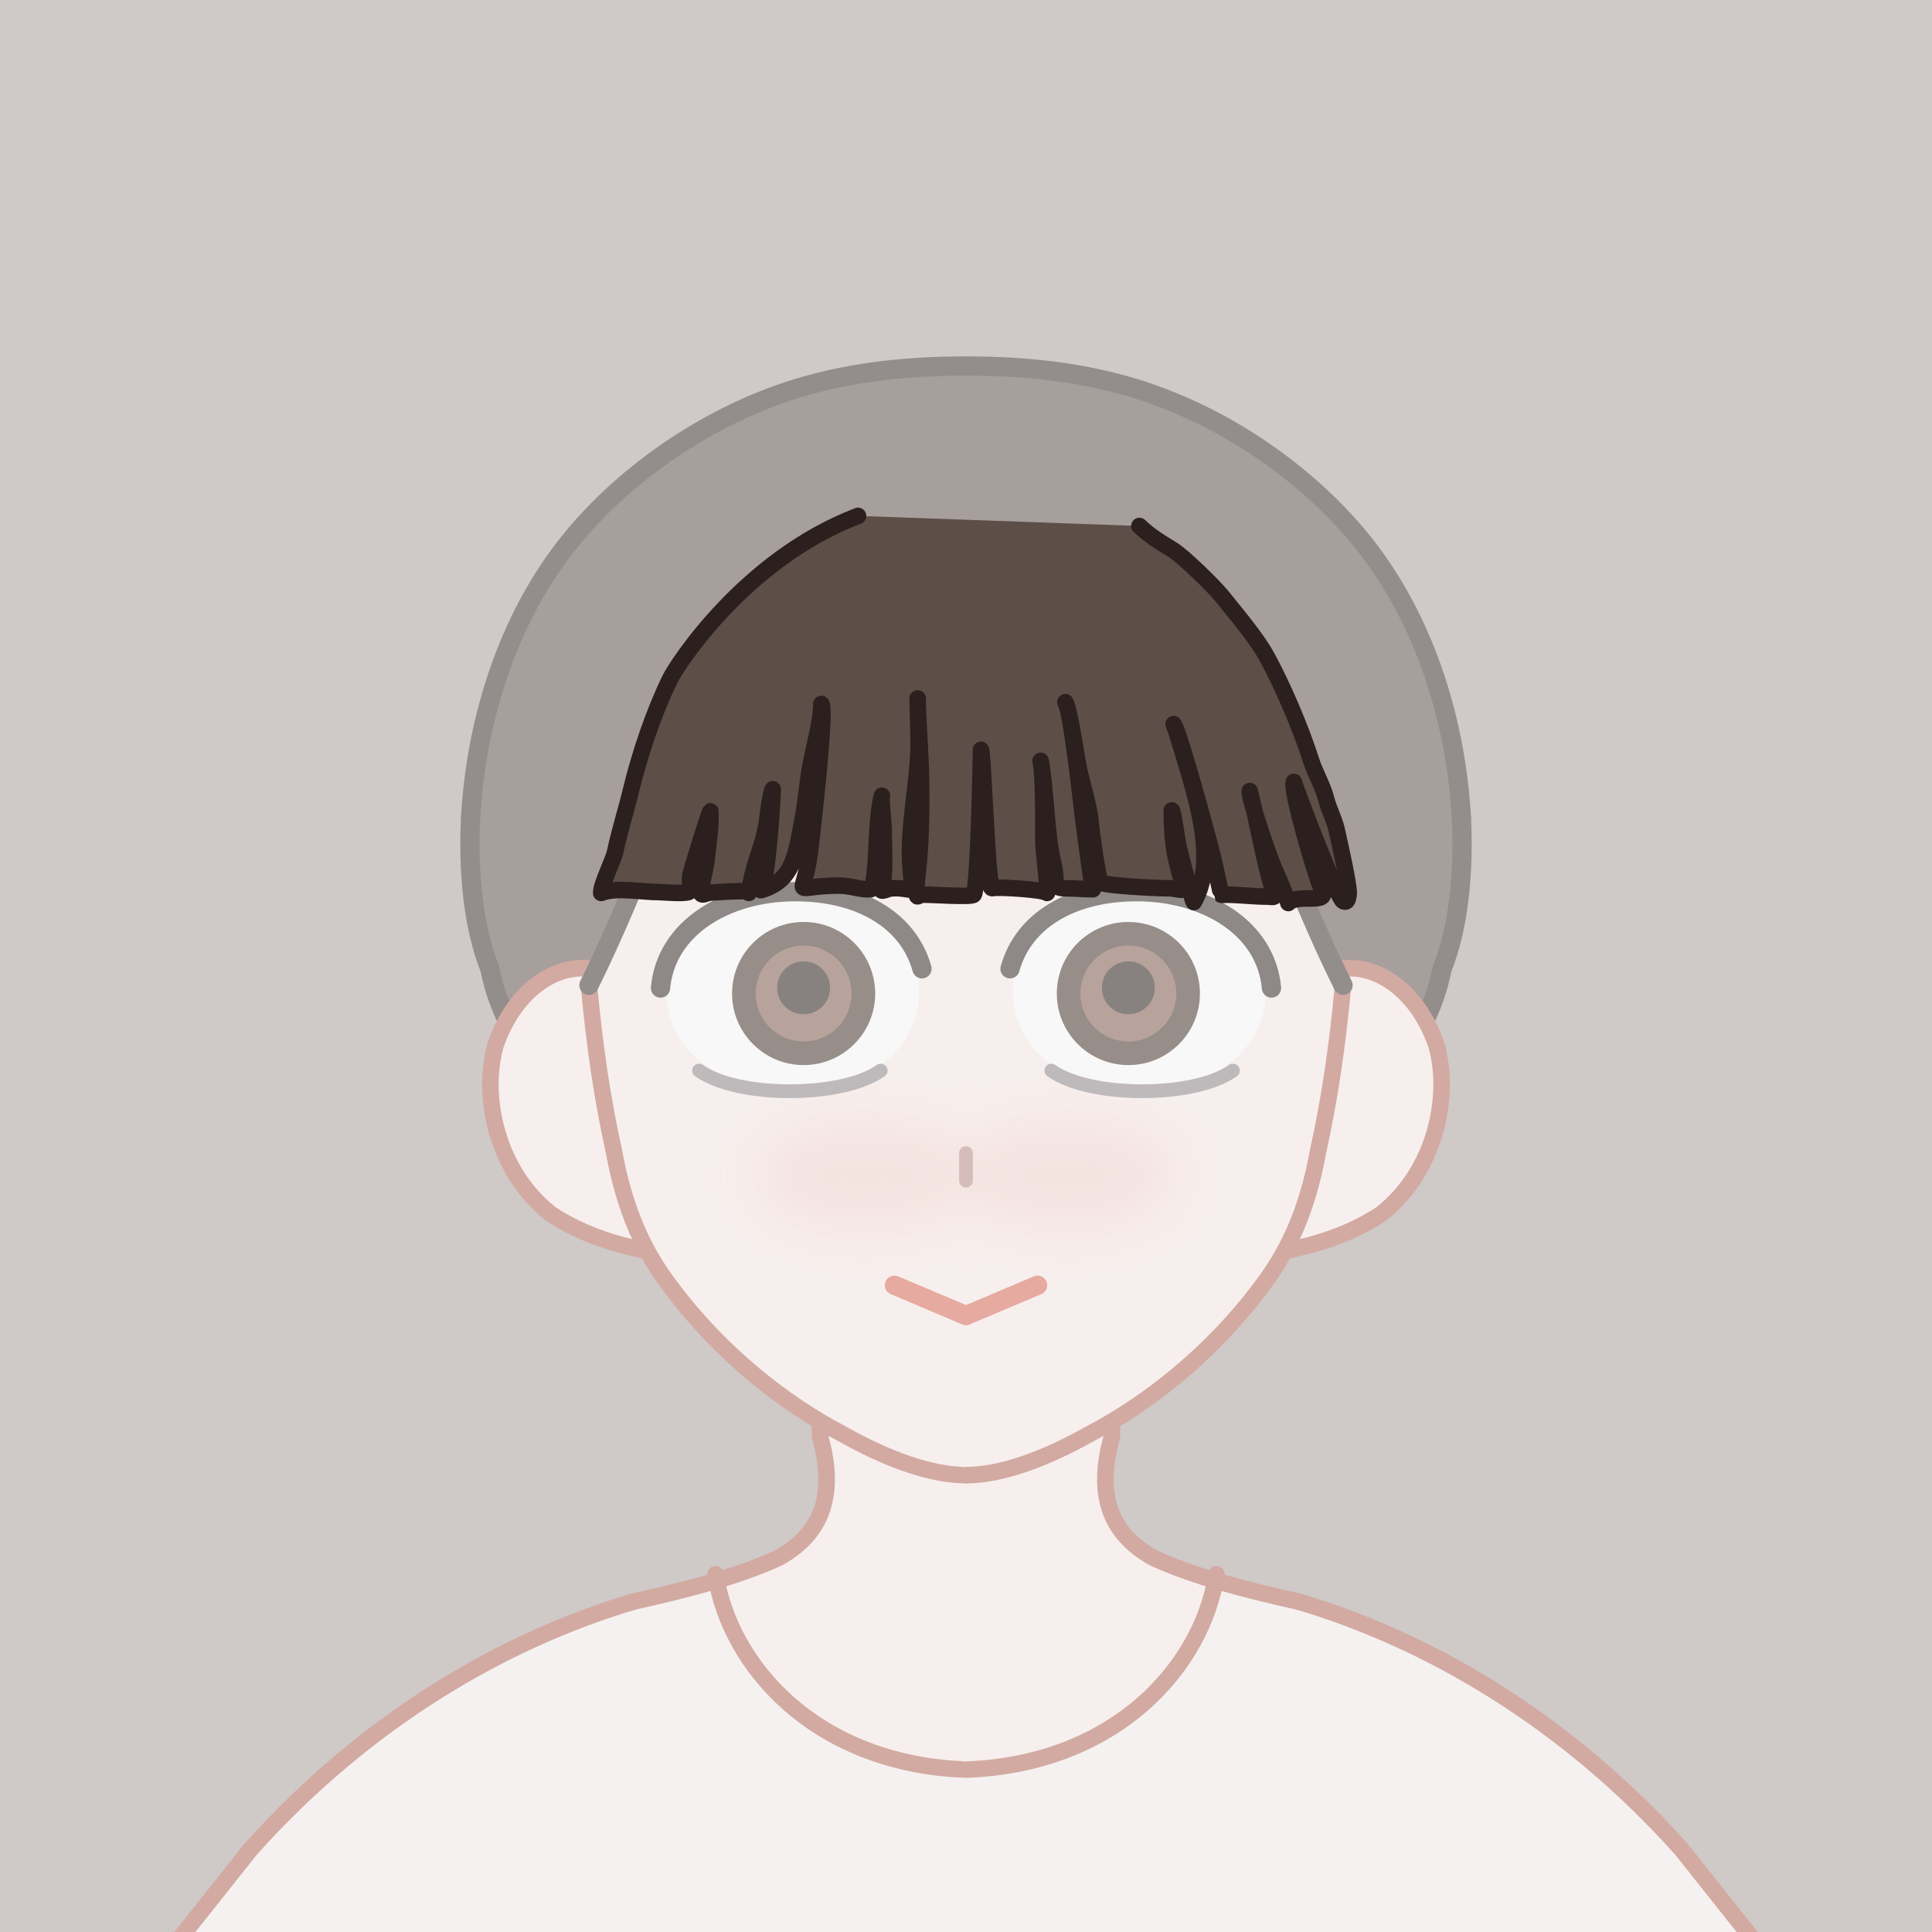
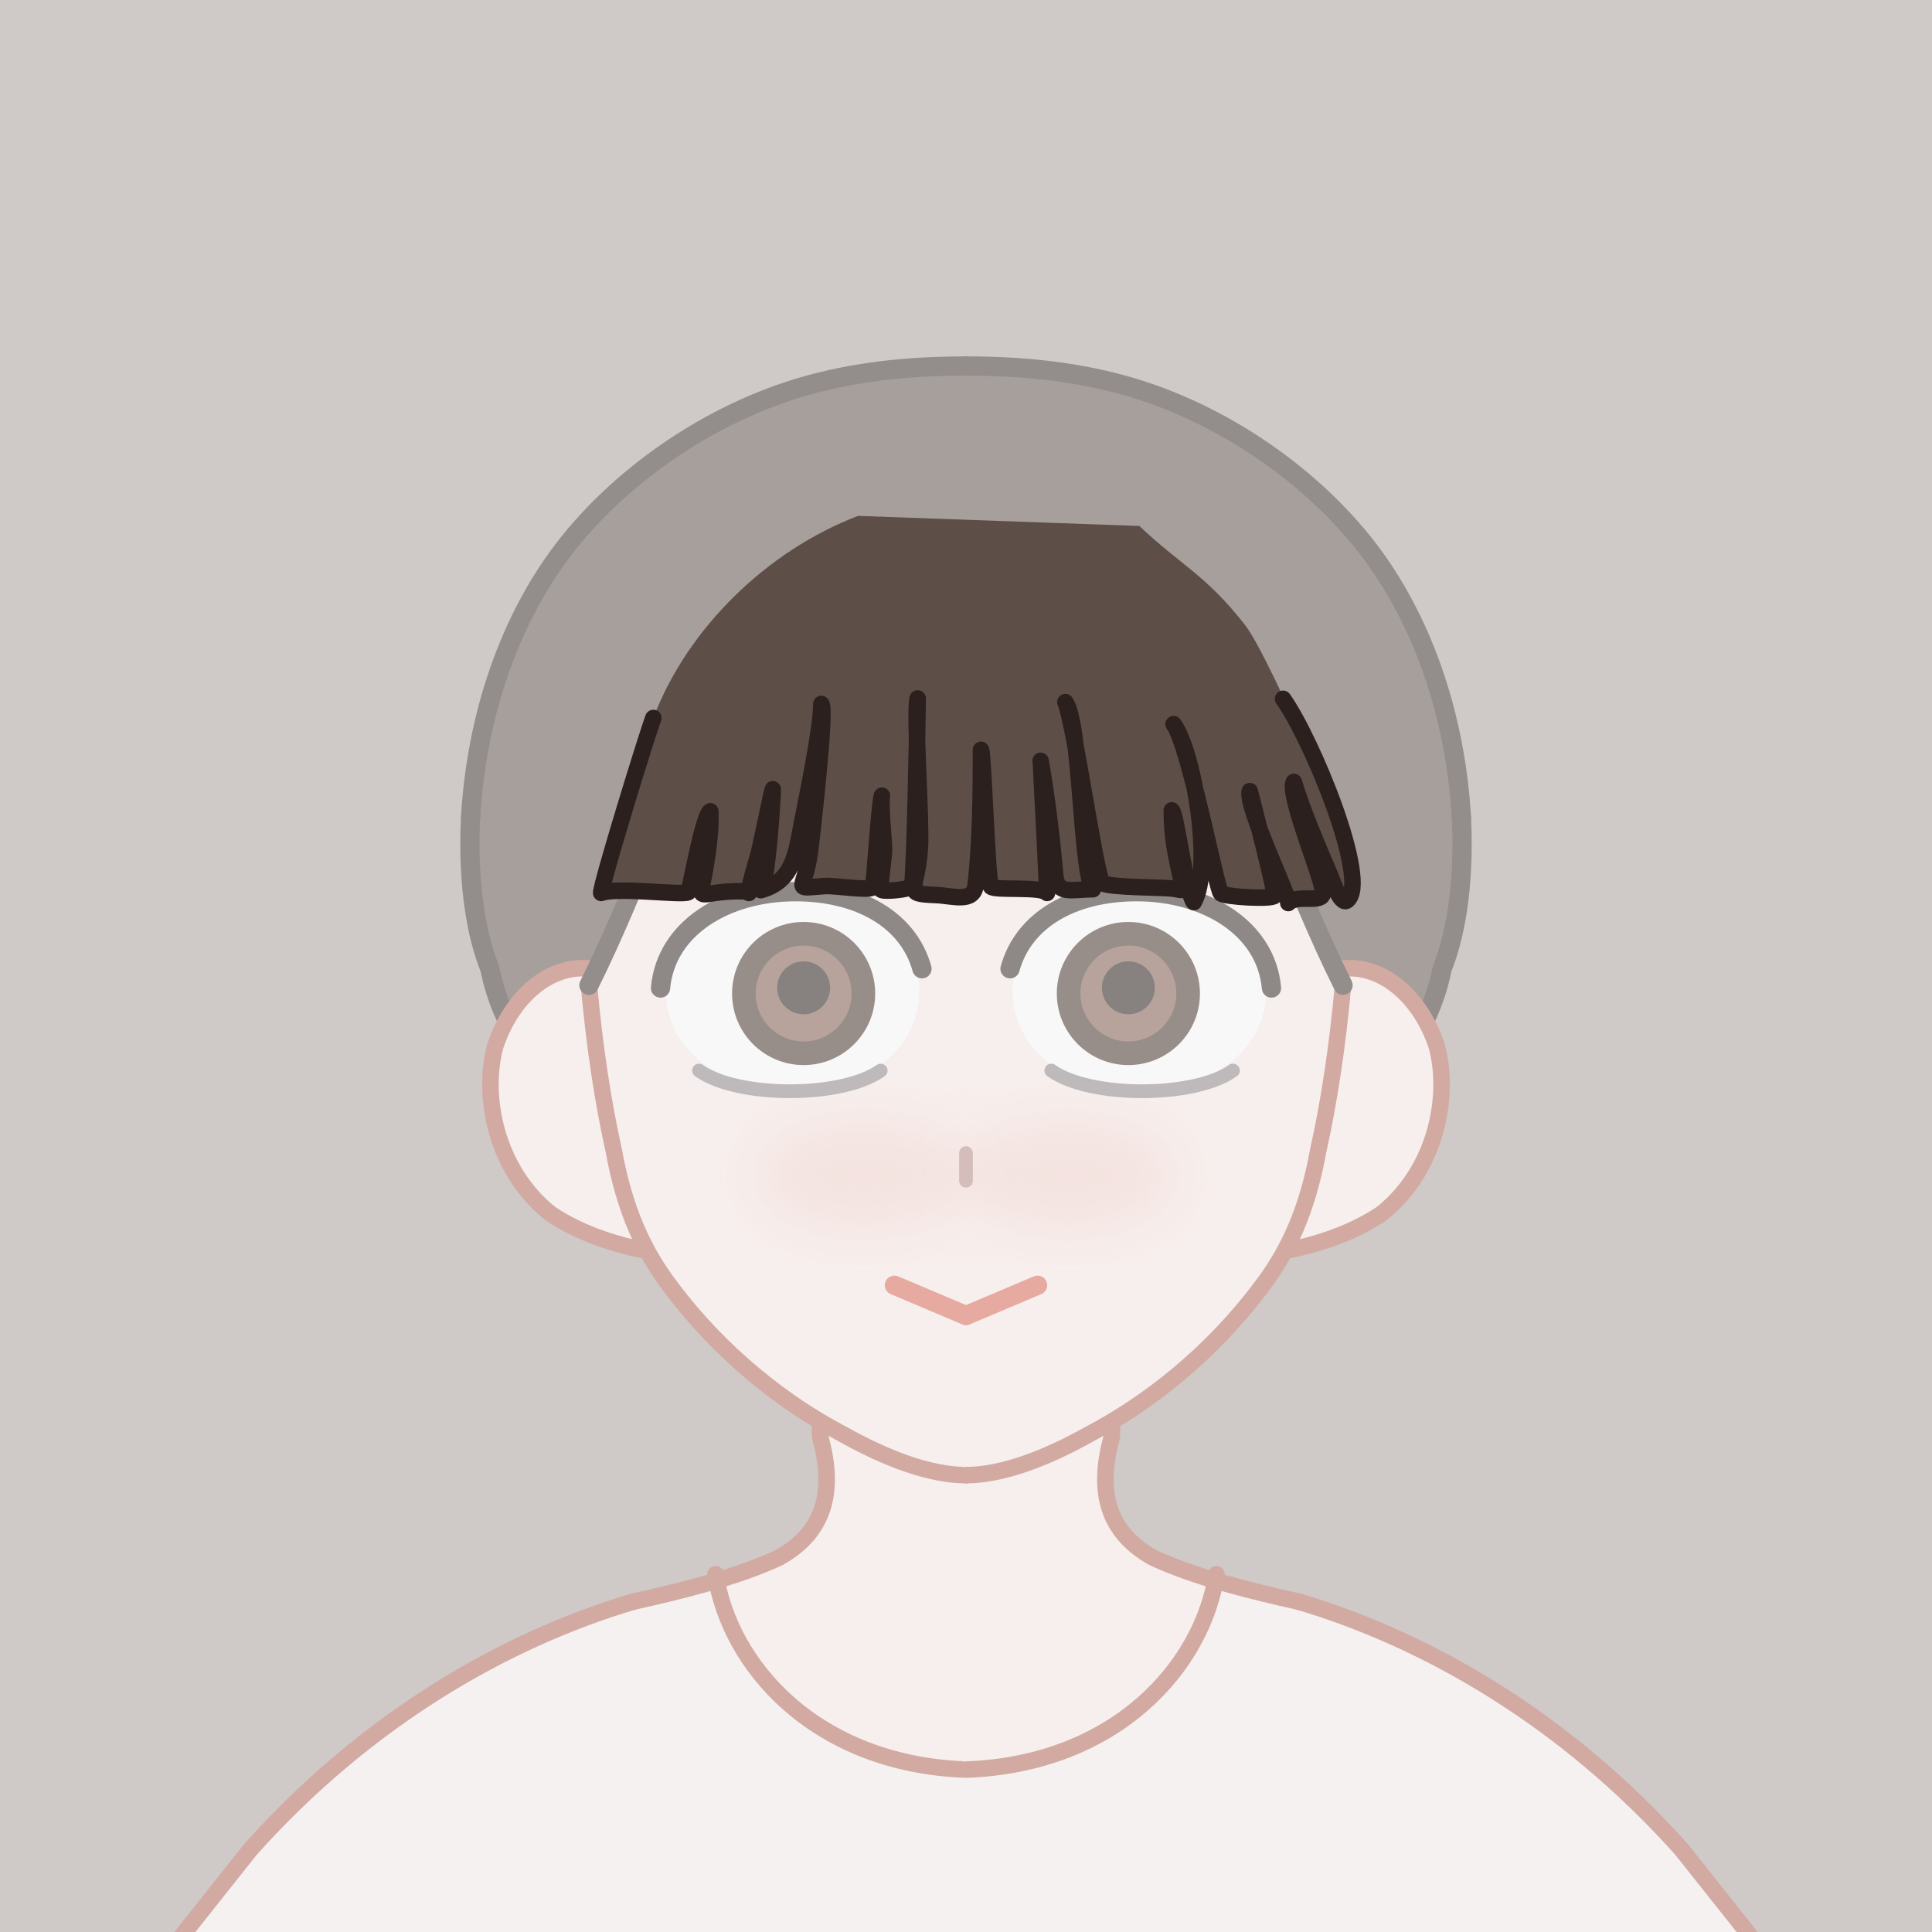
<svg xmlns="http://www.w3.org/2000/svg" width="702" height="702" viewBox="0 0 702 702">
  <defs>
-     <clipPath id="clip-path-5">
+     <clipPath id="clip-path-1">
      <path d="M242 389.2 L386 389.2 L386 464.8 L242 464.8 Z" />
    </clipPath>
    <filter id="filter-1" filterUnits="userSpaceOnUse" x="245" y="377" width="138" height="100" color-interpolation-filters="sRGB">
      <feGaussianBlur in="SourceGraphic" stdDeviation="9" color-interpolation-filters="linearRGB" />
    </filter>
-     <clipPath id="clip-path-6">
+     <clipPath id="clip-path-2">
      <path d="M460 389.2 L316 389.2 L316 464.8 L460 464.8 Z" />
    </clipPath>
    <filter id="filter-2" filterUnits="userSpaceOnUse" x="319" y="377" width="138" height="100" color-interpolation-filters="sRGB">
      <feGaussianBlur in="SourceGraphic" stdDeviation="9" color-interpolation-filters="linearRGB" />
    </filter>
-     <clipPath id="clip-path-7">
+     <clipPath id="clip-path-3">
      <path d="M242 360 C242 338 262 326 288 326 C314 326 334 338 334 360 C334 382 314 396 288 396 C262 396 242 382 242 360 Z" />
    </clipPath>
-     <clipPath id="clip-path-8">
+     <clipPath id="clip-path-4">
      <path d="M460 360 C460 338 440 326 414 326 C388 326 368 338 368 360 C368 382 388 396 414 396 C440 396 460 382 460 360 Z" />
    </clipPath>
  </defs>
  <g id="_ref">
    <g opacity="0.5">
      <rect x="0" y="0" width="702" height="702" fill="#ada19f" />
      <g data-layer="body">
        <g>
          <path d="M260 573 L230 582 C183 596 133 625 91 672 L60 712 L352 712 L352 643 C296 641 265 605 260 573 Z" fill="#f9f2f1" />
          <path d="M296 490 L298 522 C303 540 301 556 283 566 L260 573 C265 605 296 641 352 643 L352 490 Z" fill="#fdeeea" />
          <path d="M230 582 C183 596 133 625 91 672 L64 706" fill="none" stroke="#b46352" stroke-width="6" stroke-linecap="round" stroke-linejoin="round" />
          <path d="M296 500 C298 510 298 516 298 522 C303 540 301 556 283 566 C268 573 248 578 230 582" fill="none" stroke="#b46352" stroke-width="6" stroke-linecap="round" stroke-linejoin="round" />
          <path d="M260 572 C265 605 296 641 351 643" fill="none" stroke="#b46352" stroke-width="6" stroke-linecap="round" stroke-linejoin="round" />
        </g>
        <g>
          <path d="M442 573 L472 582 C519 596 569 625 611 672 L642 712 L350 712 L350 643 C406 641 437 605 442 573 Z" fill="#f9f2f1" />
          <path d="M406 490 L404 522 C399 540 401 556 419 566 L442 573 C437 605 406 641 350 643 L350 490 Z" fill="#fdeeea" />
          <path d="M472 582 C519 596 569 625 611 672 L638 706" fill="none" stroke="#b46352" stroke-width="6" stroke-linecap="round" stroke-linejoin="round" />
          <path d="M406 500 C404 510 404 516 404 522 C399 540 401 556 419 566 C434 573 454 578 472 582" fill="none" stroke="#b46352" stroke-width="6" stroke-linecap="round" stroke-linejoin="round" />
          <path d="M442 572 C437 605 406 641 351 643" fill="none" stroke="#b46352" stroke-width="6" stroke-linecap="round" stroke-linejoin="round" />
        </g>
      </g>
      <g data-layer="hairBase">
        <g>
          <path d="M352 133 L351 133 C330 133 310 135 290 141 C254 152 222 176 203 202 C184 228 173 262 171 297 C170 317 172 337 178 352 C180 362 184 372 190 380 L198 386 L352 386 Z" fill="#5d4e48" />
          <path d="M351 133 C330 133 310 135 290 141 C254 152 222 176 203 202 C184 228 173 262 171 297" fill="none" stroke="#352a27" stroke-width="7" stroke-linecap="round" stroke-linejoin="round" />
          <path d="M171 297 C170 317 172 337 178 352 C180 362 184 372 190 380" fill="none" stroke="#352a27" stroke-width="7" stroke-linecap="round" stroke-linejoin="round" />
        </g>
        <g>
          <path d="M350 133 L351 133 C372 133 392 135 412 141 C448 152 480 176 499 202 C518 228 529 262 531 297 C532 317 530 337 524 352 C522 362 518 372 512 380 L504 386 L350 386 Z" fill="#5d4e48" />
          <path d="M351 133 C372 133 392 135 412 141 C448 152 480 176 499 202 C518 228 529 262 531 297" fill="none" stroke="#352a27" stroke-width="7" stroke-linecap="round" stroke-linejoin="round" />
          <path d="M531 297 C532 317 530 337 524 352 C522 362 518 372 512 380" fill="none" stroke="#352a27" stroke-width="7" stroke-linecap="round" stroke-linejoin="round" />
        </g>
      </g>
      <g data-layer="ear">
        <g>
          <path d="M215 352 C200 350 186 362 180 380 C175 398 180 425 200 441 C212 449 226 453 238 455 L225 380 Z" fill="#fdeeea" />
          <path d="M215 352 C200 350 186 362 180 380 C175 398 180 425 200 441 C212 449 226 453 238 455" fill="none" stroke="#b46352" stroke-width="6" stroke-linecap="round" stroke-linejoin="round" />
        </g>
        <g>
          <path d="M487 352 C502 350 516 362 522 380 C527 398 522 425 502 441 C490 449 476 453 464 455 L477 380 Z" fill="#fdeeea" />
          <path d="M487 352 C502 350 516 362 522 380 C527 398 522 425 502 441 C490 449 476 453 464 455" fill="none" stroke="#b46352" stroke-width="6" stroke-linecap="round" stroke-linejoin="round" />
        </g>
      </g>
      <g data-layer="face">
        <g>
          <path d="M352 200 L351 200 C322 200 296 208 278 228 C262 246 250 272 240 298 C232 318 223 340 214 358 C216 380 219 400 223 418 C227 440 234 455 244 468 C262 492 285 510 306 521 C322 530 338 536 351 536 L352 536 Z" fill="#fdeeea" />
          <path d="M214 358 C216 380 219 400 223 418 C227 440 234 455 244 468 C262 492 285 510 306 521 C322 530 338 536 351 536" fill="none" stroke="#b46352" stroke-width="6" stroke-linecap="round" stroke-linejoin="round" />
        </g>
        <g>
          <path d="M350 200 L351 200 C380 200 406 208 424 228 C440 246 452 272 462 298 C470 318 479 340 488 358 C486 380 483 400 479 418 C475 440 468 455 458 468 C440 492 417 510 396 521 C380 530 364 536 351 536 L350 536 Z" fill="#fdeeea" />
          <path d="M488 358 C486 380 483 400 479 418 C475 440 468 455 458 468 C440 492 417 510 396 521 C380 530 364 536 351 536" fill="none" stroke="#b46352" stroke-width="6" stroke-linecap="round" stroke-linejoin="round" />
        </g>
      </g>
      <g data-layer="makeup">
-         <g clip-path="url(#clip-path-5)">
+         <g clip-path="url(#clip-path-1)">
          <g filter="url(#filter-1)">
            <ellipse cx="314" cy="427" rx="40" ry="21" fill="#f3bfb8" opacity="0.5" />
          </g>
        </g>
-         <g clip-path="url(#clip-path-6)">
+         <g clip-path="url(#clip-path-2)">
          <g filter="url(#filter-2)">
            <ellipse cx="388" cy="427" rx="40" ry="21" fill="#f3bfb8" opacity="0.5" />
          </g>
        </g>
      </g>
      <g data-layer="mouth">
        <line x1="325" y1="467" x2="351" y2="478" fill="none" stroke="#dc6450" stroke-width="7" stroke-linecap="round" stroke-linejoin="round" />
        <line x1="377" y1="467" x2="351" y2="478" fill="none" stroke="#dc6450" stroke-width="7" stroke-linecap="round" stroke-linejoin="round" />
        <line x1="351" y1="419" x2="351" y2="429" fill="none" stroke="#b98a88" stroke-width="5" stroke-linecap="round" />
      </g>
      <g data-layer="eye">
        <path d="M242 360 C242 338 262 326 288 326 C314 326 334 338 334 360 C334 382 314 396 288 396 C262 396 242 382 242 360 Z" fill="#ffffff" />
-         <g clip-path="url(#clip-path-7)">
+         <g clip-path="url(#clip-path-3)">
          <g>
            <circle cx="292" cy="361" r="26" fill="#3e2a22" />
            <circle cx="292" cy="361" r="17.42" fill="#7e5647" />
            <circle cx="292" cy="358.92" r="9.62" fill="#1e1410" />
          </g>
        </g>
        <g>
          <path d="M254 389 C268 399 306 399 320 389" fill="none" stroke="#8b8284" stroke-width="5" stroke-linecap="round" />
          <path d="M240 359 C242 337 264 324 289 324 C312 324 330 334 335 352" fill="none" stroke="#2b201d" stroke-width="7" stroke-linecap="round" stroke-linejoin="round" />
        </g>
        <g>
          <path d="M460 360 C460 338 440 326 414 326 C388 326 368 338 368 360 C368 382 388 396 414 396 C440 396 460 382 460 360 Z" fill="#ffffff" />
-           <g clip-path="url(#clip-path-8)">
+           <g clip-path="url(#clip-path-4)">
            <g>
              <circle cx="410" cy="361" r="26" fill="#3e2a22" />
              <circle cx="410" cy="361" r="17.42" fill="#7e5647" />
              <circle cx="410" cy="358.92" r="9.62" fill="#1e1410" />
            </g>
          </g>
          <g>
            <path d="M448 389 C434 399 396 399 382 389" fill="none" stroke="#8b8284" stroke-width="5" stroke-linecap="round" />
            <path d="M462 359 C460 337 438 324 413 324 C390 324 372 334 367 352" fill="none" stroke="#2b201d" stroke-width="7" stroke-linecap="round" stroke-linejoin="round" />
          </g>
        </g>
      </g>
      <g data-layer="hairLine">
        <path d="M351 200 C322 200 296 208 278 228 C262 246 250 272 240 298 C232 318 223 340 214 358" fill="none" stroke="#352a27" stroke-width="7" stroke-linecap="round" stroke-linejoin="round" />
        <path d="M351 200 C380 200 406 208 424 228 C440 246 452 272 462 298 C470 318 479 340 488 358" fill="none" stroke="#352a27" stroke-width="7" stroke-linecap="round" stroke-linejoin="round" />
      </g>
      <g data-layer="brow">
        <polyline points="243,297 256,293 291,292" fill="none" stroke="#352a27" stroke-width="8" stroke-linecap="round" stroke-linejoin="round" />
        <polyline points="459,297 446,293 411,292" fill="none" stroke="#352a27" stroke-width="8" stroke-linecap="round" stroke-linejoin="round" />
      </g>
    </g>
  </g>
  <g id="full">
-     <path d="M311.775 187.451 C270.723 203.118 245.992 241.528 243.439 246.767 C237.452 259.048 232.427 274.072 229.223 287.353 C227.494 294.522 225.106 301.997 223.622 309.042 C222.78 313.044 218.441 321.146 218.441 324.451 C224.144 322.258 233.242 324.182 239.291 324.141 C241.221 324.128 250.267 325.118 250.822 323.673 C250.925 323.402 250.678 319.417 250.75 318.671 C250.948 316.618 257.784 294.979 258.108 294.785 C258.364 300.666 257.301 307.302 256.643 313.109 C256.336 315.814 254.559 322.186 254.733 324.441 C254.821 325.571 256.363 324.71 257.441 324.451 C258.597 324.173 269.863 323.633 270.723 323.852 C271.27 323.992 272.281 324.018 272.108 324.451 C271.747 324.09 272.807 320.87 272.91 320.31 C274.158 313.505 277.821 305.44 278.685 298.523 C278.902 296.787 279.987 287.967 280.775 286.785 C280.775 291.283 278.525 322.618 276.441 323.451 C288.58 320.141 289.284 309.491 291.441 298.785 C292.777 292.154 293.226 285.405 294.379 278.77 C295.539 272.096 298.441 262.244 298.441 255.785 C300.335 257.678 294.996 303.976 294.203 310.134 C291.999 327.261 286.594 321.83 304.82 321.785 C308.648 321.775 311.938 323.049 314.927 323.128 C317.527 323.196 316.946 323.185 317.441 320.118 C318.929 310.897 318.208 298.05 320.441 289.118 C320.019 292.076 321.135 298.563 321.11 302.238 C321.075 307.5 321.873 318.152 320.306 322.883 C319.734 324.608 322.417 322.854 324.087 322.764 C332.444 322.31 331.813 326.636 330.858 315.615 C329.579 300.847 333.853 284.318 333.799 269.306 C333.78 264.112 333.441 258.891 333.441 253.785 C333.241 254.587 334.32 273.253 334.431 275.819 C334.923 287.258 334.873 302.801 333.775 314.118 C333.512 316.819 332.68 322.624 333.106 325.184 C333.302 326.362 333.731 325.202 335.071 325.097 C337.42 324.912 352.89 326.145 353.803 325.078 C355.41 323.202 356.441 278.406 356.441 272.451 C357.118 273.128 358.61 314.624 359.941 320.639 C360.161 321.632 359.74 322.94 360.756 322.698 C362.939 322.18 379.5 323.275 380.441 324.451 C380.936 321.484 379.041 309.308 379.087 305.035 C379.137 300.473 379.188 279.908 378.108 276.451 C380.264 288.311 380.043 302.907 382.876 314.437 C384.466 320.91 381.553 322.785 387.793 322.785 C390.977 322.785 393.885 323.118 397.108 323.118 C396.945 322.857 393.815 299.501 393.547 297.326 C392.835 291.55 389.219 258.074 387.108 255.118 C389.01 259.397 390.754 272.974 391.822 278.359 C393.004 284.317 395.849 293.174 396.281 298.822 C396.474 301.342 398.87 319.045 399.868 320.585 C400.703 321.872 422.125 322.823 424.968 322.768 C425.749 322.752 429.353 323.444 429.574 323.293 C430.328 322.778 427.889 314.538 427.575 313.113 C426.117 306.495 425.775 301.177 425.775 294.451 C426.265 294.778 427.86 306.026 428.205 307.559 C428.686 309.692 433.098 326.882 433.775 327.785 C440.584 315.867 437 299.264 433.649 286.621 C433.042 284.33 427.065 263.992 426.441 263.118 C428.623 266.027 439.846 307.422 441.212 313.479 C441.421 314.406 443.681 325.023 443.775 325.118 C443.839 325.183 445.31 325.093 445.527 325.093 C450.321 325.102 455.388 325.785 460.468 325.785 C462.157 325.785 463.555 326.472 462.988 324.713 C459.184 312.893 457.15 299.619 454.108 287.451 C453.612 289.433 461.242 311.686 462.622 314.684 C463.045 315.602 468.177 327.567 468.108 328.118 C471.854 324.372 483.298 329.105 480.275 323.118 C478.259 319.126 468.842 286.65 470.108 284.118 C471.424 288.44 485.907 326.325 488.017 327.406 C489.753 328.296 489.801 326.127 490.022 325.206 C490.587 322.85 486.541 305.348 485.699 301.548 C484.853 297.729 482.923 294.302 481.962 290.616 C480.53 285.121 477.918 281.109 476.371 276.242 C472.649 264.536 466.069 249.084 460.152 238.35 C456.459 231.649 448.983 222.881 444.035 216.686 C441.299 213.262 430.008 202.165 426.108 199.785 C421.743 197.12 417.757 194.704 414 191.118" fill="#5d4e48" stroke="#2b201d" stroke-width="6" stroke-linecap="round" stroke-linejoin="round" />
+     <path d="M311.775 187.451 C279.041 199.944 249.857 227.991 237.387 260.888 C235.057 267.035 218.441 320.974 218.441 324.451 C224.346 322.18 248.306 325.512 250.11 324.153 C250.759 323.664 255.344 296.44 258.108 294.785 C258.369 300.79 257.419 308.577 256.417 314.548 C254.01 328.895 252.41 324.334 266.591 323.867 C266.739 323.862 272.439 323.623 272.108 324.451 C271.608 323.951 275.23 311.705 275.396 311.179 C276.232 308.531 280.534 287.146 280.775 286.785 C280.775 291.484 278.508 322.625 276.441 323.451 C288.269 320.226 289.273 309.946 291.264 299.677 C293.216 289.615 298.441 264.665 298.441 255.785 C300.298 257.641 295.085 303.508 294.244 309.811 C292.368 323.876 287.277 322.82 299.68 321.955 C303.353 321.698 315.961 323.817 317.132 322.354 C317.773 321.554 319.249 293.885 320.441 289.118 C319.827 293.42 321.128 303.754 321.234 308.878 C321.277 310.93 319.392 322.198 320.227 323.286 C320.856 324.105 330.962 323.257 331.396 321.904 C332.289 319.12 333.441 261.13 333.441 253.785 C332.084 259.228 334.843 297.942 334.264 307.728 C333.286 324.266 327.557 324.689 340.11 325.219 C346.245 325.477 353.707 328.204 354.475 321.707 C356.291 306.344 356.441 288.045 356.441 272.451 C357.305 273.315 358.766 320.71 360.05 322.132 C361.487 323.722 378.412 321.916 380.441 324.451 C380.662 323.128 378.194 276.726 378.108 276.451 C380.207 288 382.411 306.127 383.406 317.888 C384.042 325.409 389.219 323.118 397.108 323.118 C392.702 316.062 392.736 262.998 387.108 255.118 C390.376 262.471 398.366 319.725 400.604 320.935 C403.393 322.442 420.958 322.415 425.565 322.812 C429.65 323.163 430.355 324.846 429.265 319.8 C427.244 310.436 425.775 304.455 425.775 294.451 C427.336 295.493 430.776 323.785 433.775 327.785 C440.618 315.808 434.029 273.746 426.441 263.118 C431.993 270.52 442.009 322.85 443.639 324.599 C444.841 325.889 462.476 326.912 463.114 325.433 C463.616 324.268 455.11 291.458 454.108 287.451 C452.66 293.239 468.439 325.476 468.108 328.118 C471.575 324.651 480.635 328.619 480.72 324.292 C480.813 319.607 467.714 288.907 470.108 284.118 C473.432 295.035 478.737 307.336 483.241 317.869 C483.925 319.469 487.054 329.122 489.495 327.158 C497.953 320.351 461.144 238.402 452.564 227.328 C438.255 208.861 428.782 205.228 414 191.118" fill="#5d4e48" />
+     <path d="M237.387 260.888 C235.057 267.035 218.441 320.974 218.441 324.451 C224.346 322.18 248.306 325.512 250.11 324.153 C250.759 323.664 255.344 296.44 258.108 294.785 C258.369 300.79 257.419 308.577 256.417 314.548 C254.01 328.895 252.41 324.334 266.591 323.867 C266.739 323.862 272.439 323.623 272.108 324.451 C271.608 323.951 275.23 311.705 275.396 311.179 C276.232 308.531 280.534 287.146 280.775 286.785 C280.775 291.484 278.508 322.625 276.441 323.451 C288.269 320.226 289.273 309.946 291.264 299.677 C293.216 289.615 298.441 264.665 298.441 255.785 C300.298 257.641 295.085 303.508 294.244 309.811 C292.368 323.876 287.277 322.82 299.68 321.955 C303.353 321.698 315.961 323.817 317.132 322.354 C317.773 321.554 319.249 293.885 320.441 289.118 C319.827 293.42 321.128 303.754 321.234 308.878 C321.277 310.93 319.392 322.198 320.227 323.286 C320.856 324.105 330.962 323.257 331.396 321.904 C332.289 319.12 333.441 261.13 333.441 253.785 C332.084 259.228 334.843 297.942 334.264 307.728 C333.286 324.266 327.557 324.689 340.11 325.219 C346.245 325.477 353.707 328.204 354.475 321.707 C356.291 306.344 356.441 288.045 356.441 272.451 C357.305 273.315 358.766 320.71 360.05 322.132 C361.487 323.722 378.412 321.916 380.441 324.451 C380.662 323.128 378.194 276.726 378.108 276.451 C380.207 288 382.411 306.127 383.406 317.888 C384.042 325.409 389.219 323.118 397.108 323.118 C392.702 316.062 392.736 262.998 387.108 255.118 C390.376 262.471 398.366 319.725 400.604 320.935 C403.393 322.442 420.958 322.415 425.565 322.812 C429.65 323.163 430.355 324.846 429.265 319.8 C427.244 310.436 425.775 304.455 425.775 294.451 C427.336 295.493 430.776 323.785 433.775 327.785 C440.618 315.808 434.029 273.746 426.441 263.118 C431.993 270.52 442.009 322.85 443.639 324.599 C444.841 325.889 462.476 326.912 463.114 325.433 C463.616 324.268 455.11 291.458 454.108 287.451 C452.66 293.239 468.439 325.476 468.108 328.118 C471.575 324.651 480.635 328.619 480.72 324.292 C480.813 319.607 467.714 288.907 470.108 284.118 C473.432 295.035 478.737 307.336 483.241 317.869 C483.925 319.469 487.054 329.122 489.495 327.158 C497.953 320.351 476.742 268.729 466.216 253.914" fill="none" stroke="#2b201d" stroke-width="6" stroke-linecap="round" stroke-linejoin="round" />
  </g>
</svg>
